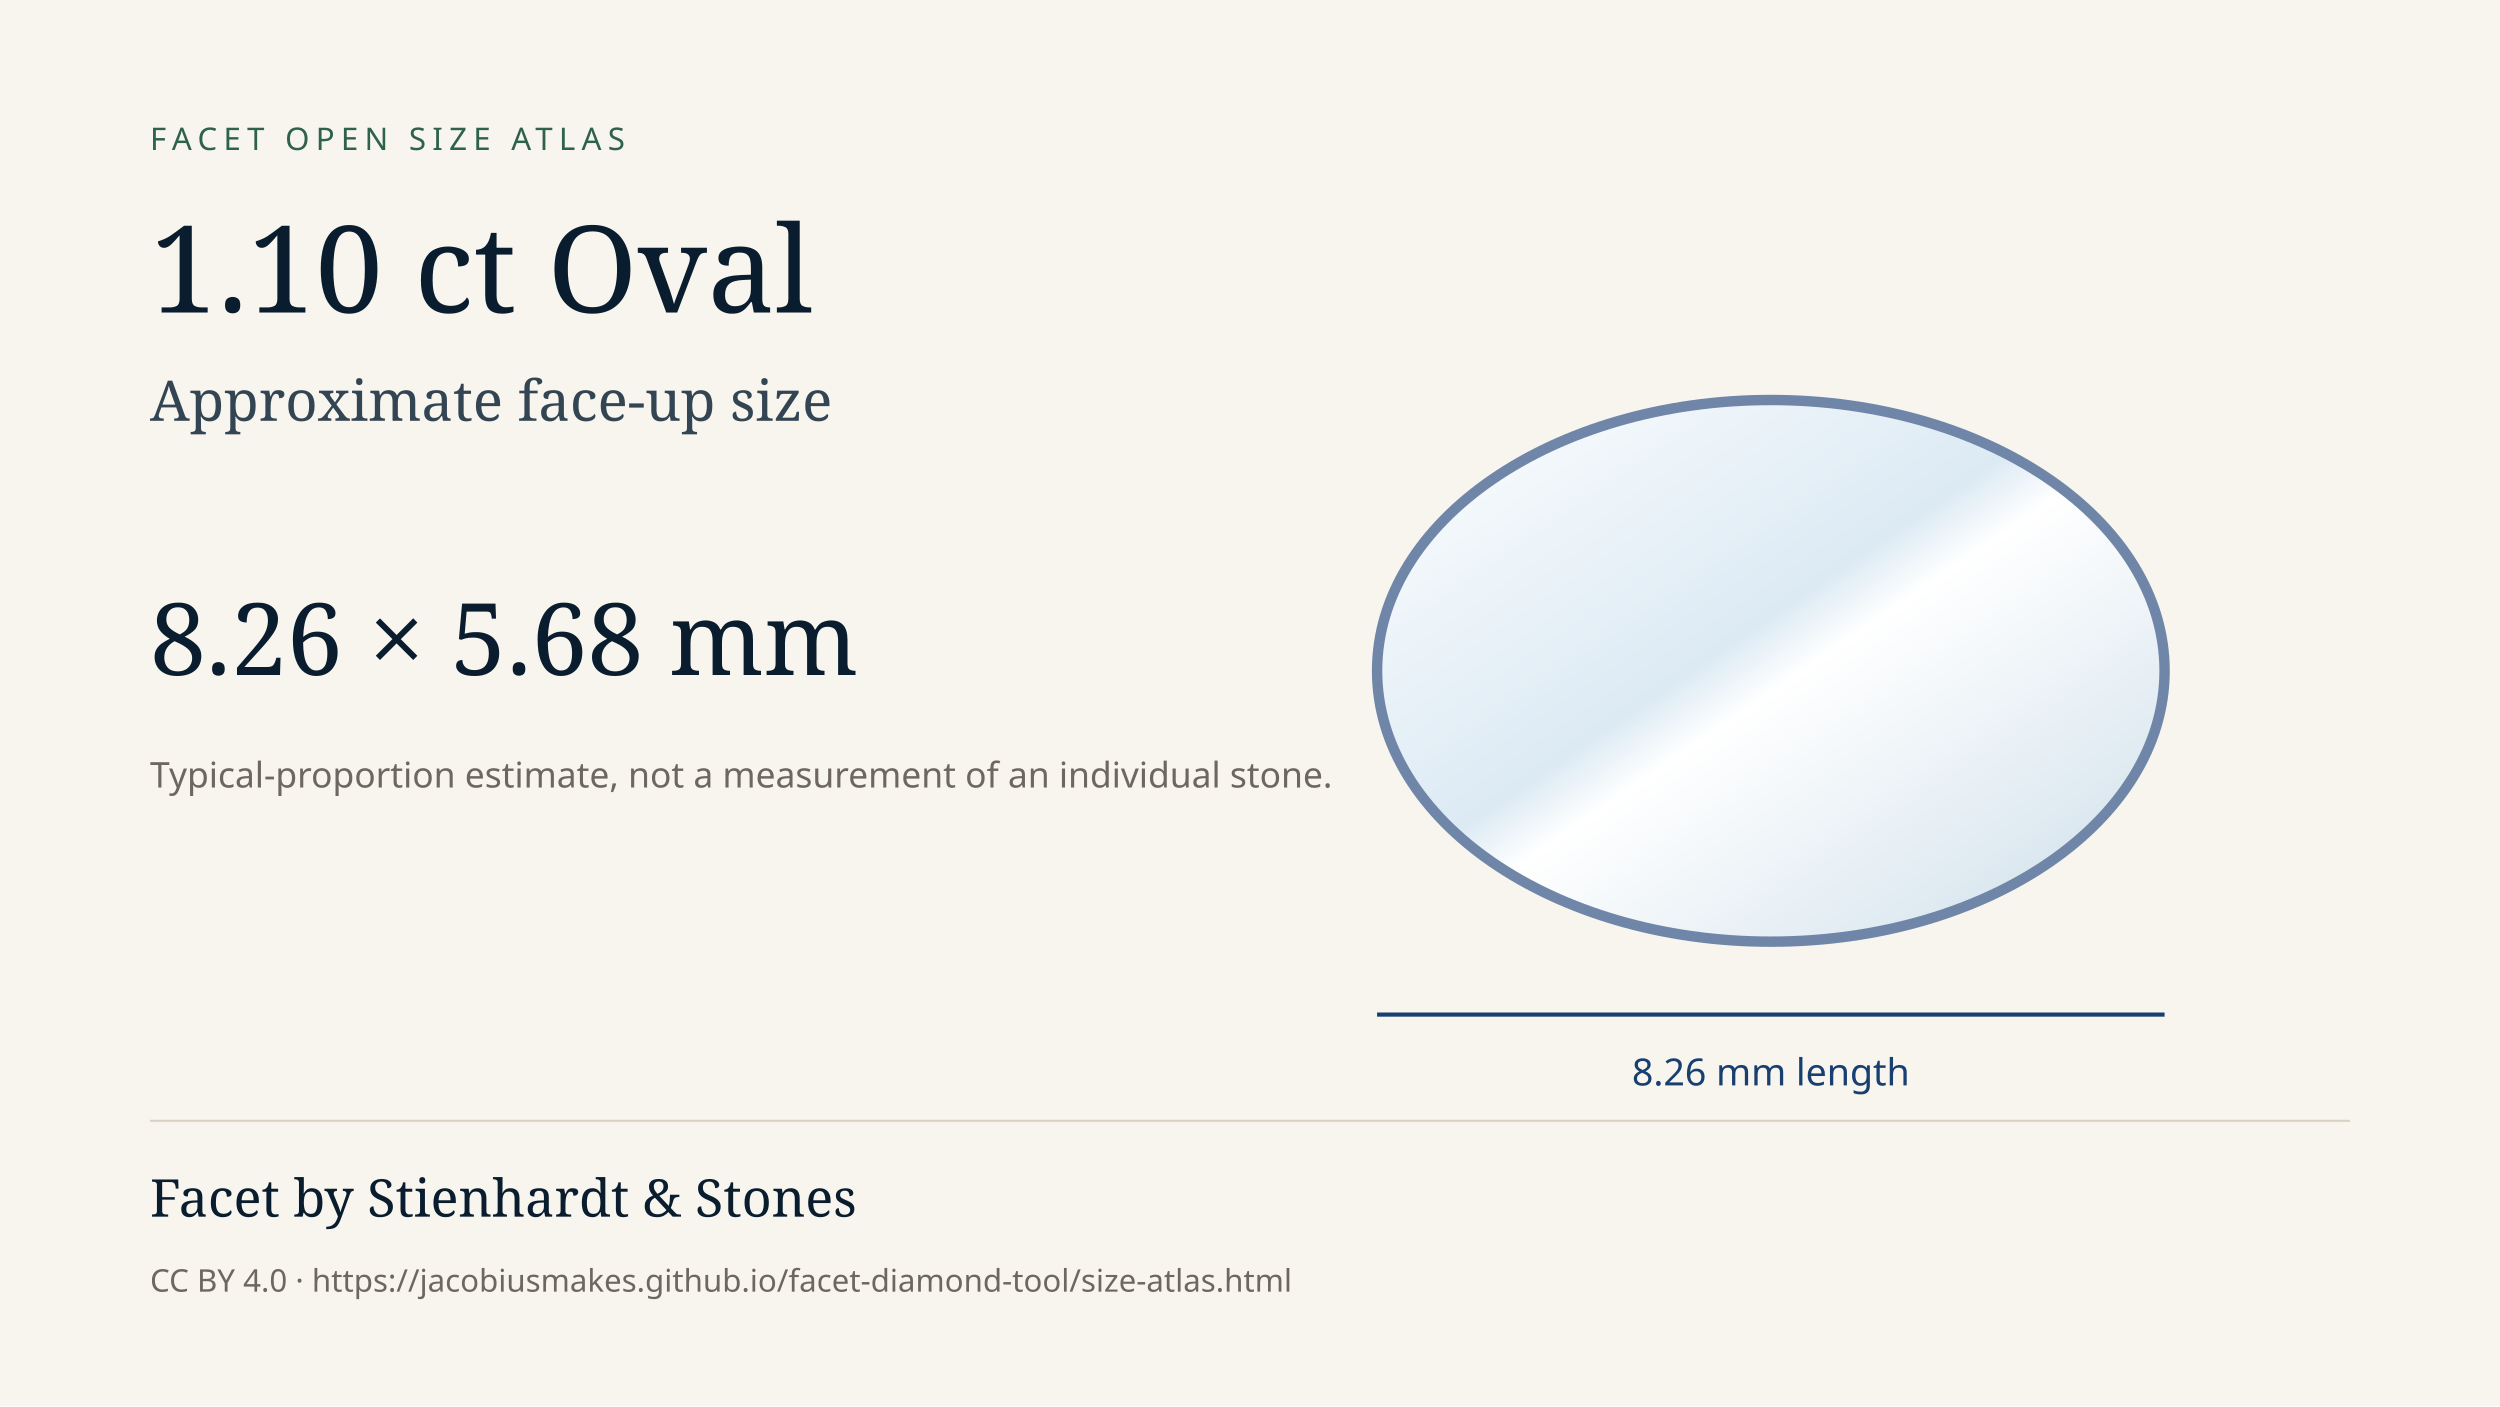
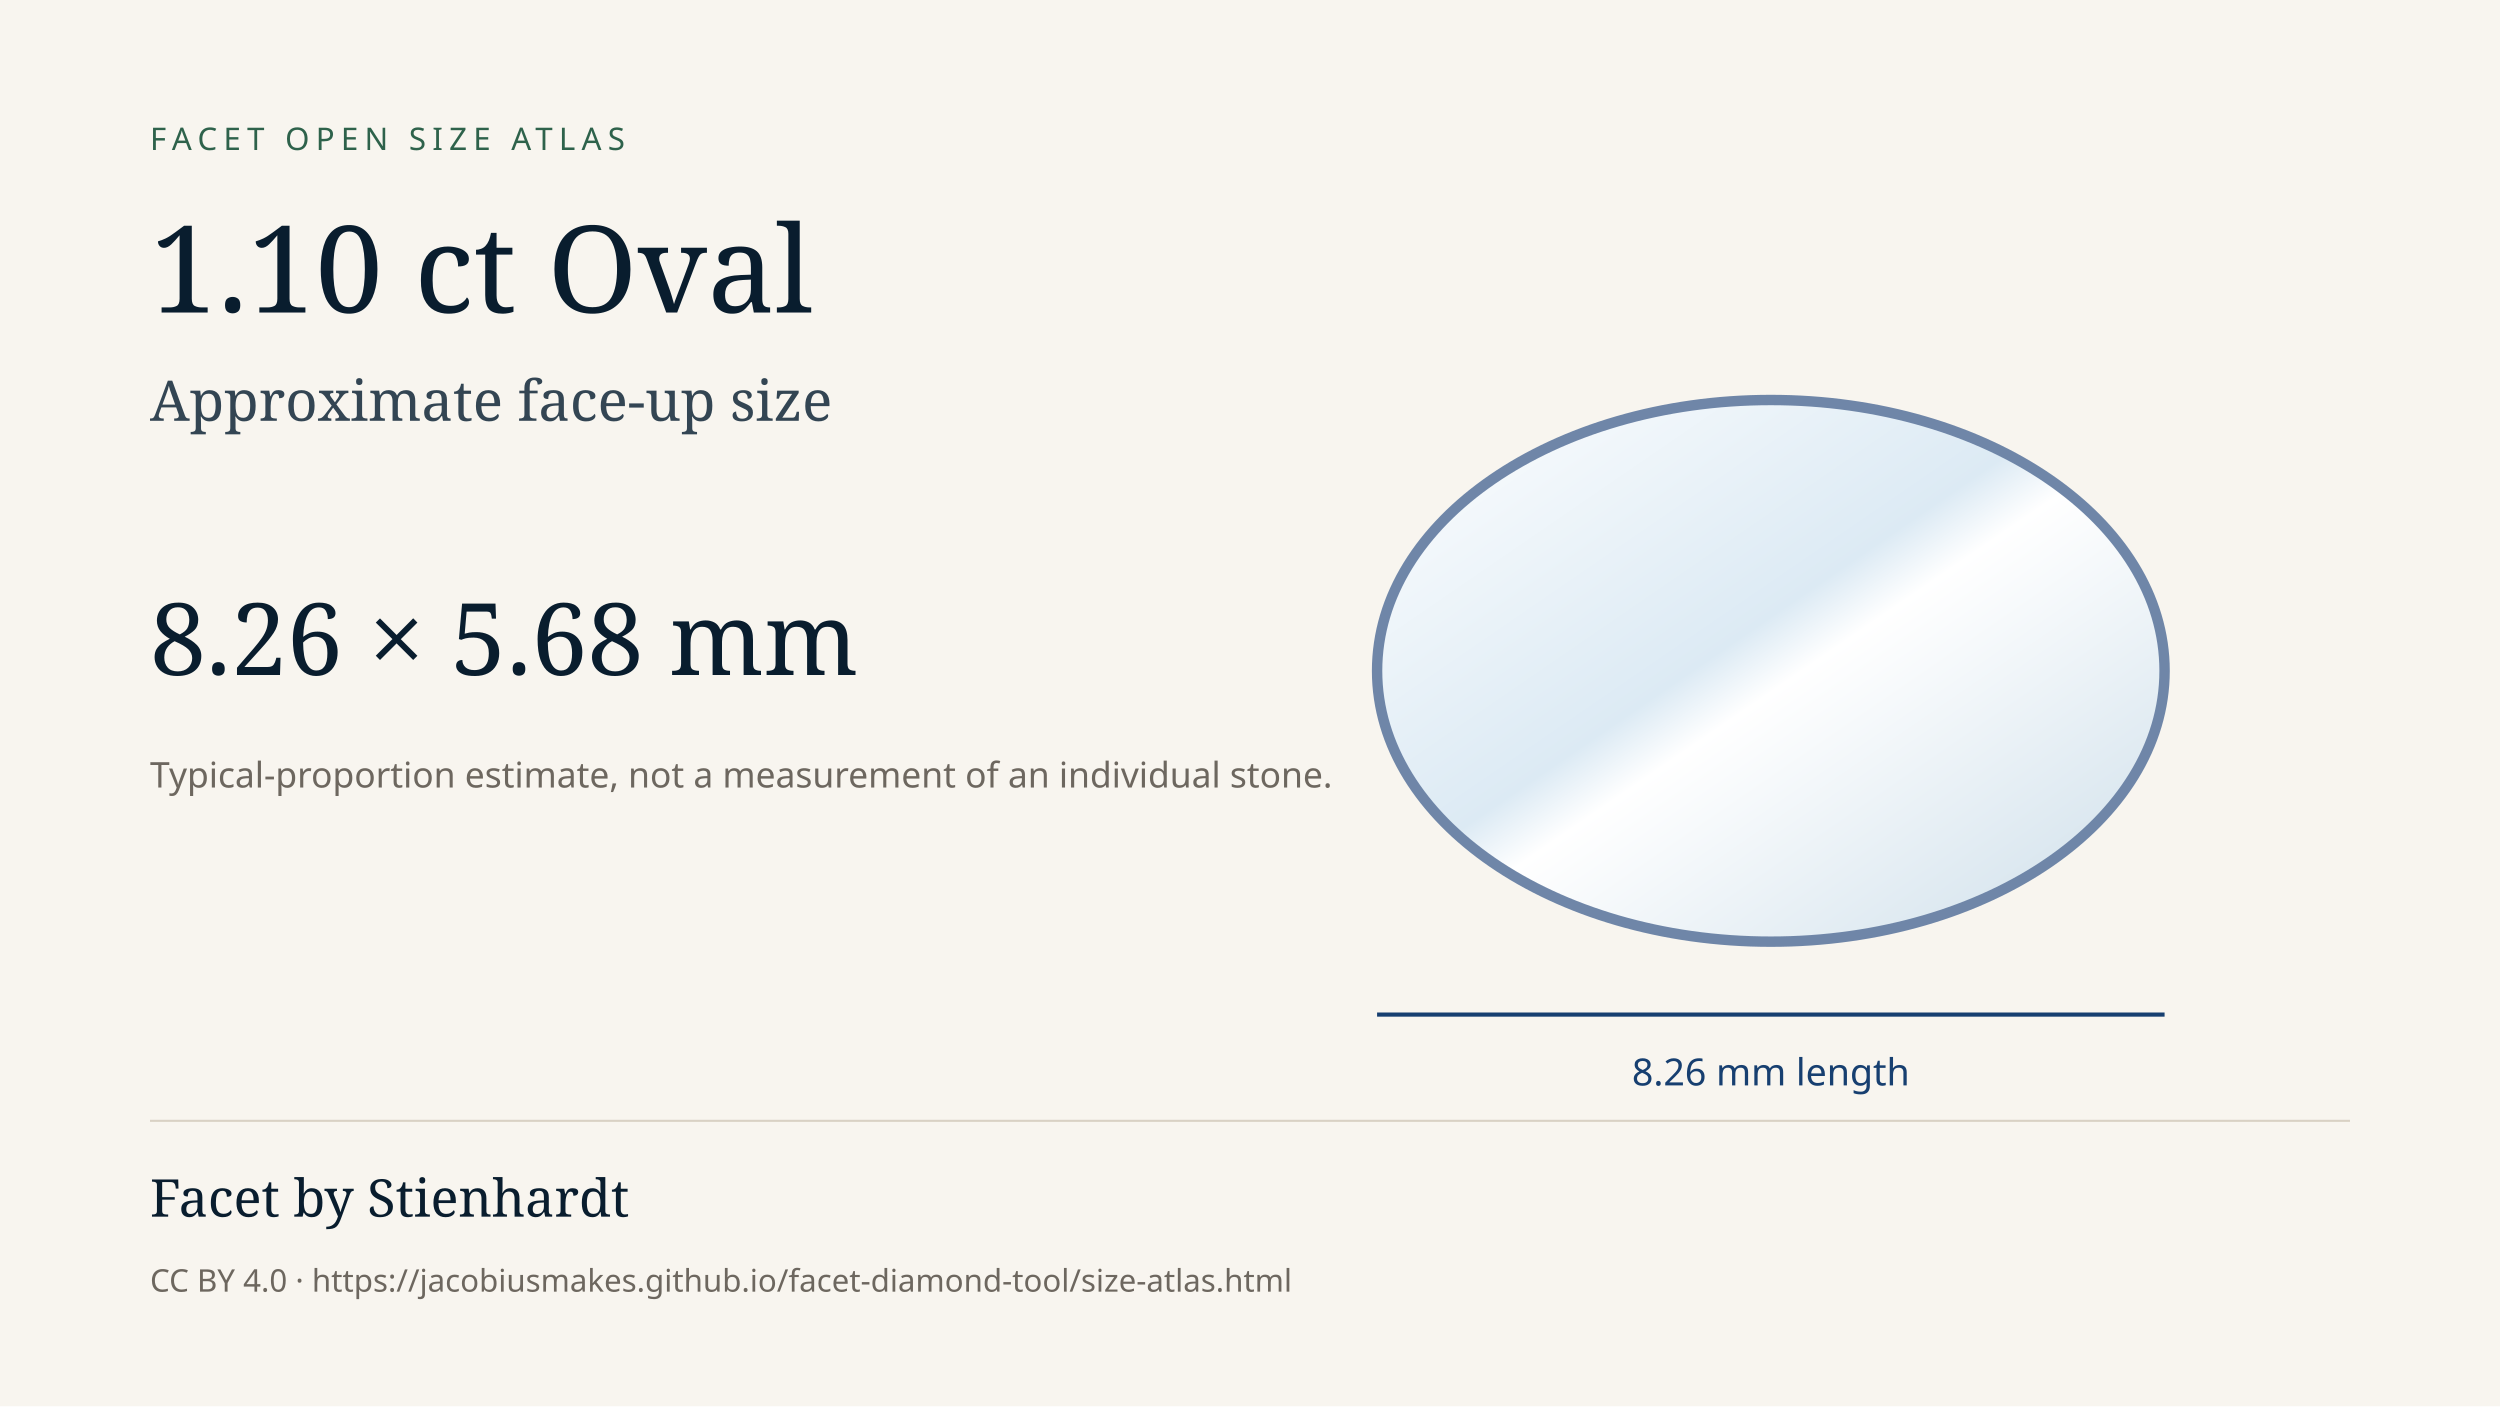
<svg xmlns="http://www.w3.org/2000/svg" width="1200" height="675" viewBox="0 0 1200 675" role="img" aria-labelledby="title description">
  <defs>
    <linearGradient id="paper" x1="0" y1="0" x2="1" y2="1">
      <stop stop-color="#fffdfa" />
      <stop offset="1" stop-color="#edf3f7" />
    </linearGradient>
    <linearGradient id="stone" x1="0" y1="0" x2="1" y2="1">
      <stop stop-color="#ffffff" />
      <stop offset="0.45" stop-color="#dceaf4" />
      <stop offset="0.52" stop-color="#ffffff" />
      <stop offset="1" stop-color="#cbdde9" />
    </linearGradient>
  </defs>
  <rect width="1200" height="675" fill="#f8f5ef" />
  <text x="72" y="72" fill="#2e624b" font-family="Verdana, sans-serif" font-size="15" letter-spacing="3">FACET OPEN SIZE ATLAS</text>
  <text x="72" y="150" fill="#091d2e" font-family="Georgia, serif" font-size="58">1.10 ct Oval</text>
  <text x="72" y="202" fill="#334553" font-family="Georgia, serif" font-size="27">Approximate face-up size</text>
  <g fill="url(#stone)" stroke="#6f86a8" stroke-width="5">
    <ellipse cx="850" cy="322" rx="189.0" ry="130.0" />
  </g>
  <line x1="661.0" y1="487.0" x2="1039.0" y2="487.0" stroke="#173f70" stroke-width="2" />
  <text x="850" y="521.0" fill="#173f70" text-anchor="middle" font-family="Verdana, sans-serif" font-size="18">8.26 mm length</text>
  <text x="72" y="324" fill="#091d2e" font-family="Georgia, serif" font-size="48">8.26 × 5.68 mm</text>
  <text x="72" y="378" fill="#6d675f" font-family="Verdana, sans-serif" font-size="17">Typical-proportion estimate, not a measurement of an individual stone.</text>
  <line x1="72" y1="538" x2="1128" y2="538" stroke="#d9d1c4" />
-   <text x="72" y="584" fill="#091d2e" font-family="Georgia, serif" font-size="25">Facet by Stienhardt &amp; Stones</text>
+   <text x="72" y="584" fill="#091d2e" font-family="Georgia, serif" font-size="25">Facet by Stienhardt</text>
  <text x="72" y="620" fill="#6d675f" font-family="Verdana, sans-serif" font-size="15">CC BY 4.0 · https://jacobiusmakes.github.io/facet-diamond-tool/size-atlas.html</text>
</svg>
